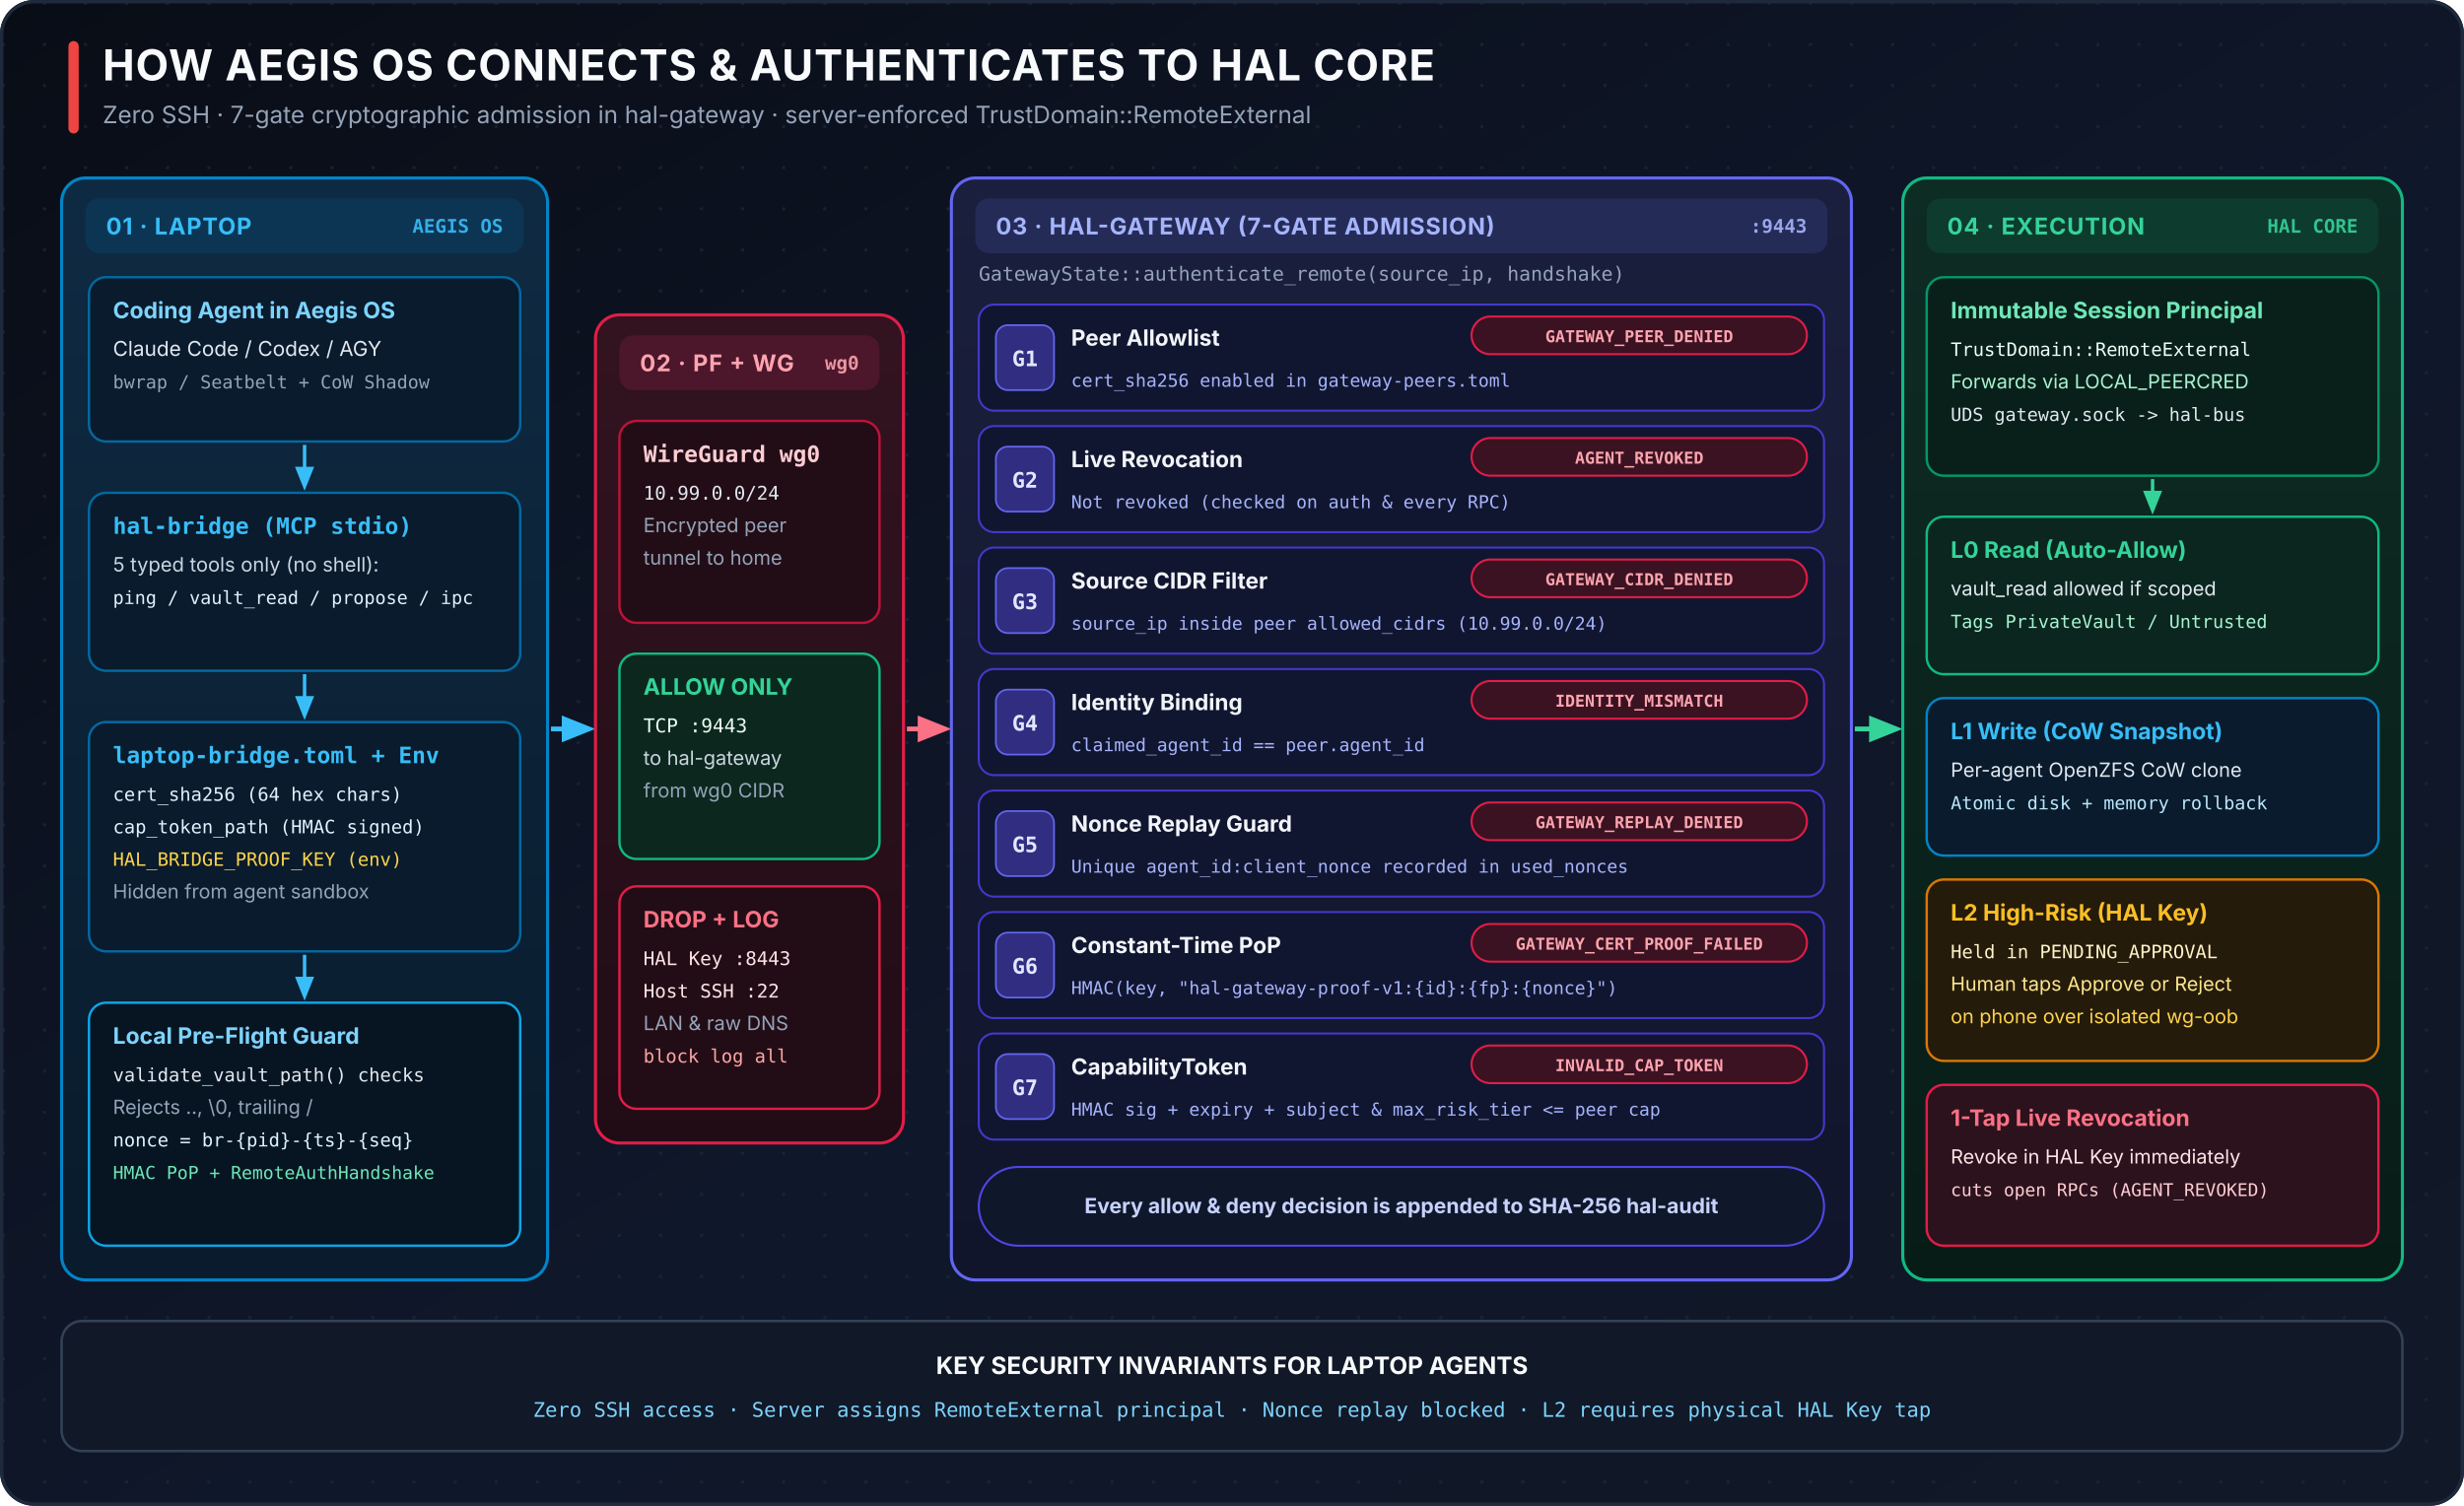
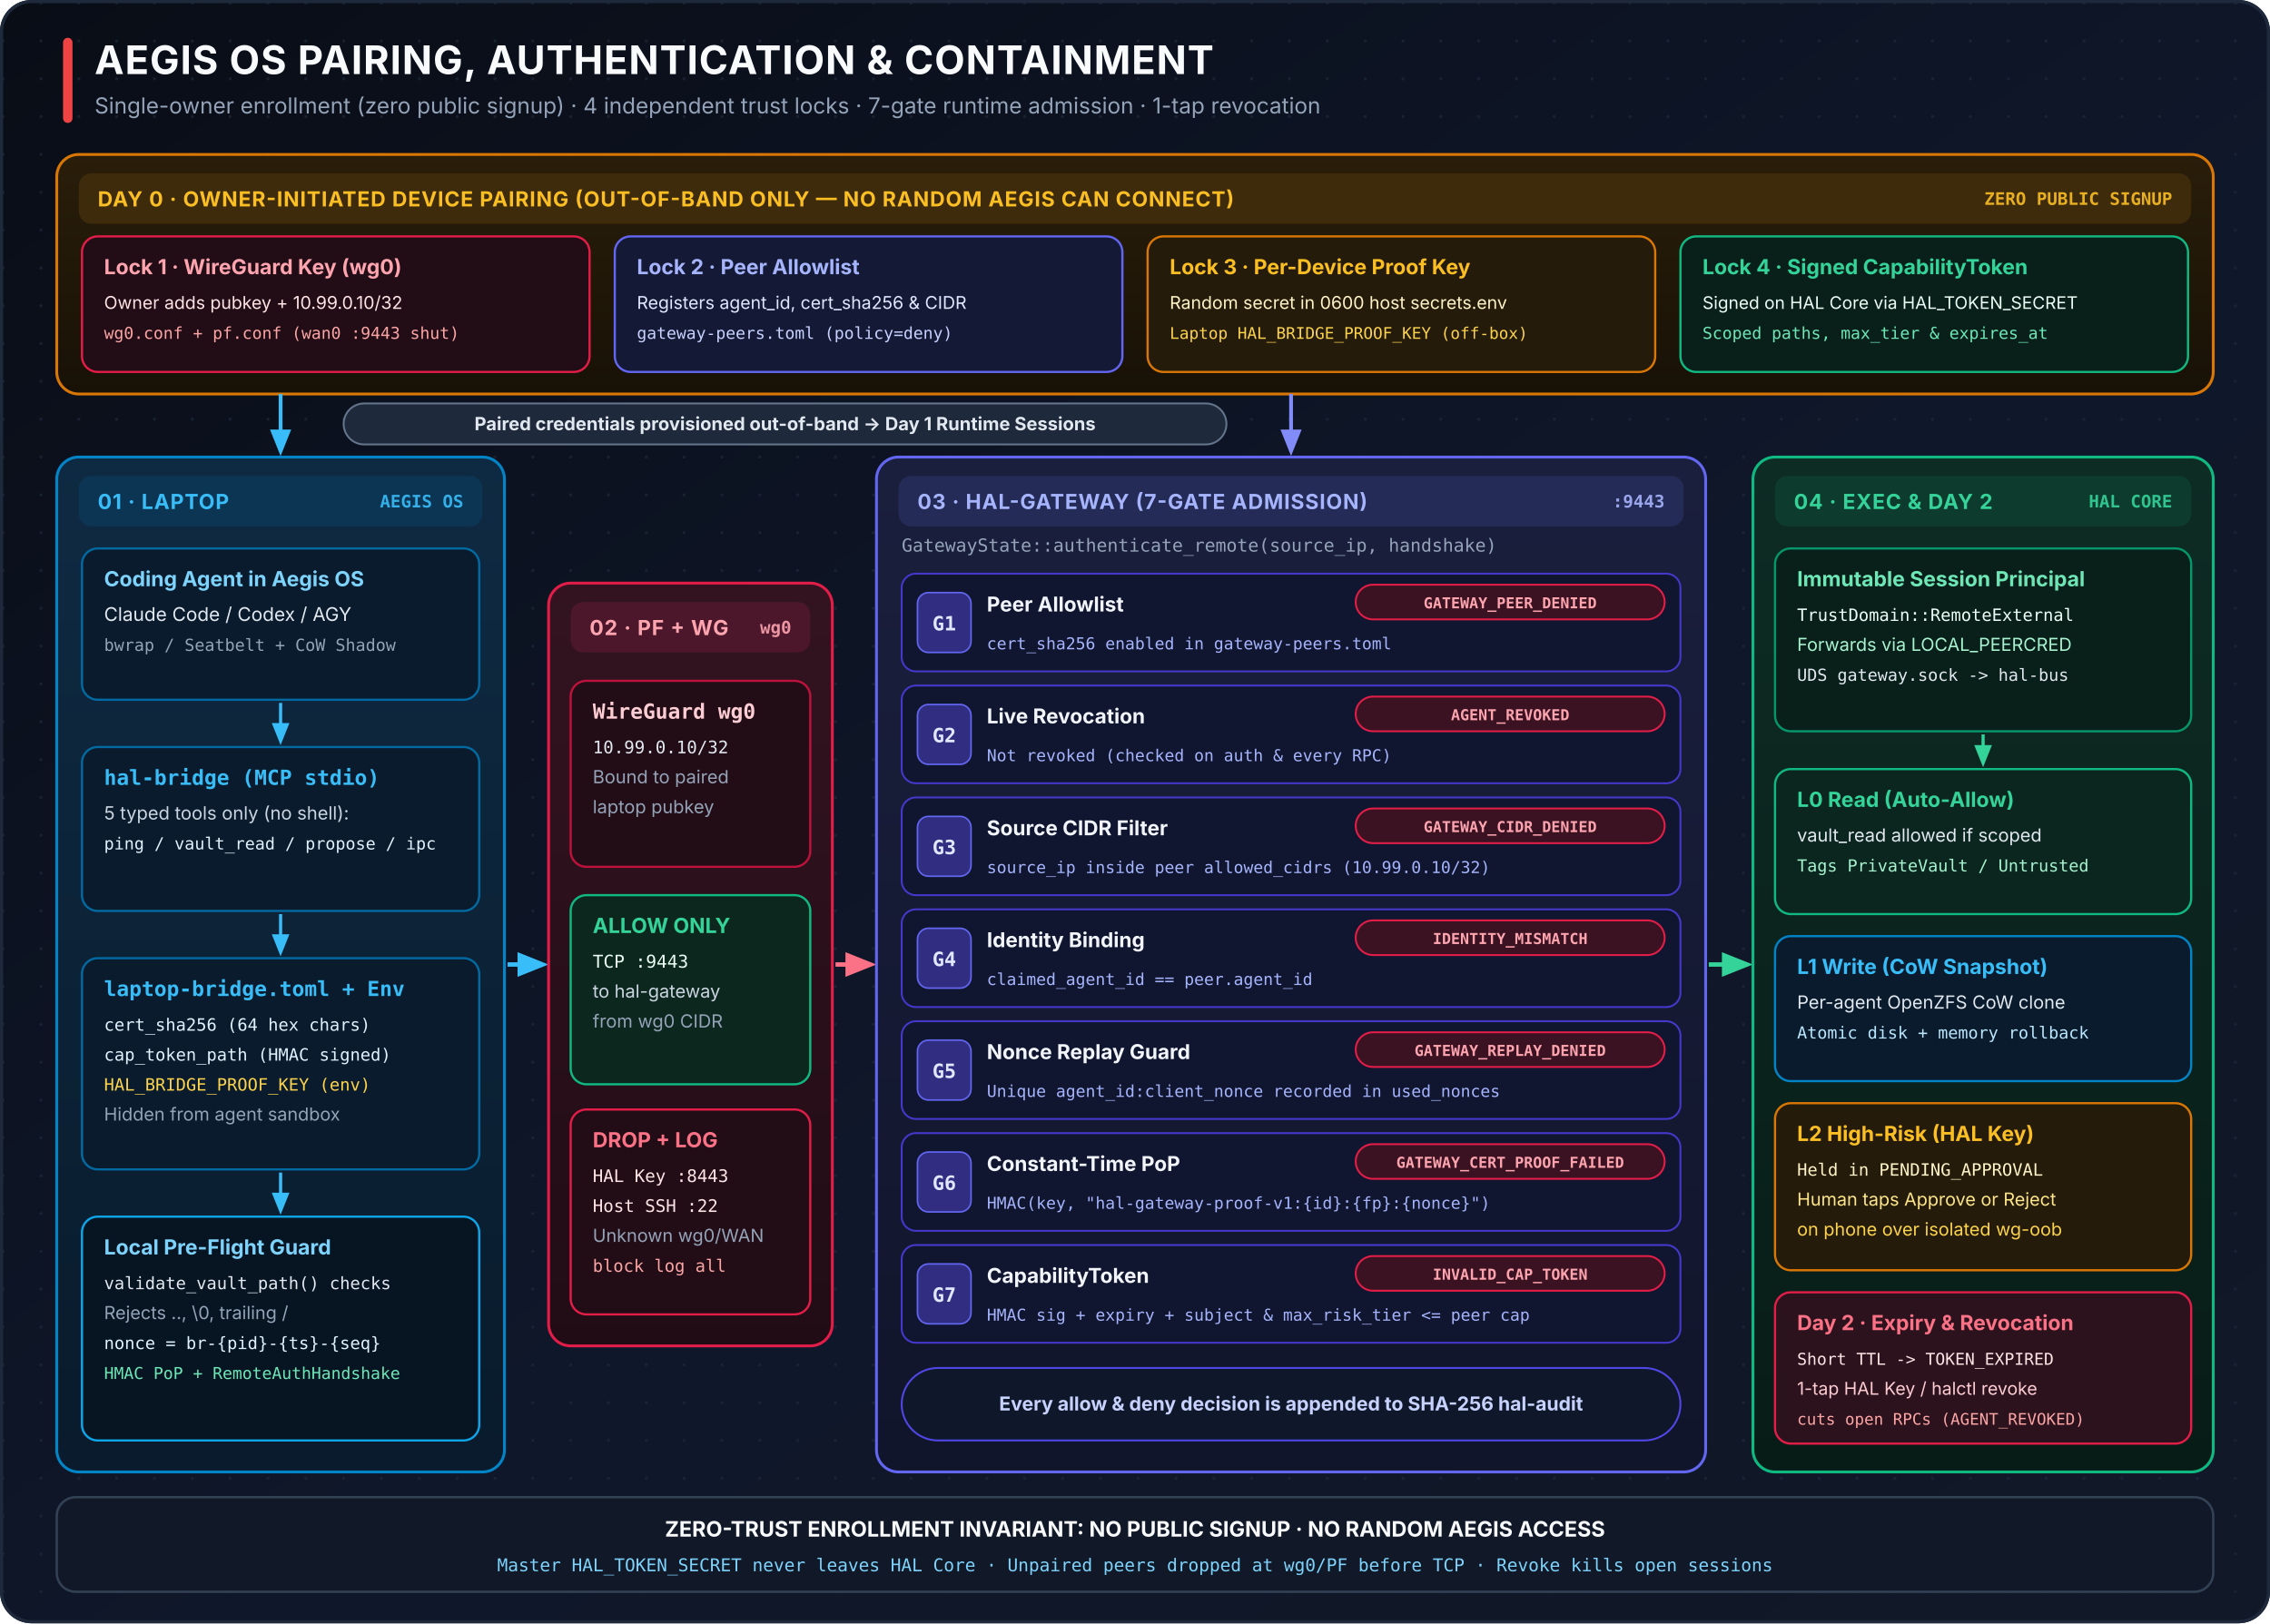
- <svg xmlns="http://www.w3.org/2000/svg" viewBox="0 0 1440 880" width="1440" height="880">
+ <svg xmlns="http://www.w3.org/2000/svg" viewBox="0 0 1440 1030" width="1440" height="1030">
  <defs>
    <linearGradient id="bgGrad" x1="0%" y1="0%" x2="100%" y2="100%">
      <stop offset="0%" stop-color="#090D16" />
      <stop offset="55%" stop-color="#0F172A" />
      <stop offset="100%" stop-color="#111827" />
    </linearGradient>
    <linearGradient id="cyanGrad" x1="0%" y1="0%" x2="0%" y2="100%">
      <stop offset="0%" stop-color="#0E2A42" />
      <stop offset="100%" stop-color="#091B2C" />
    </linearGradient>
    <linearGradient id="indigoGrad" x1="0%" y1="0%" x2="0%" y2="100%">
      <stop offset="0%" stop-color="#1A1F3D" />
      <stop offset="100%" stop-color="#11152B" />
    </linearGradient>
    <linearGradient id="crimsonGrad" x1="0%" y1="0%" x2="0%" y2="100%">
      <stop offset="0%" stop-color="#331320" />
      <stop offset="100%" stop-color="#210C15" />
    </linearGradient>
    <linearGradient id="amberGrad" x1="0%" y1="0%" x2="0%" y2="100%">
-       <stop offset="0%" stop-color="#2F210B" />
-       <stop offset="100%" stop-color="#1E1507" />
+       <stop offset="0%" stop-color="#2A1E0A" />
+       <stop offset="100%" stop-color="#181106" />
    </linearGradient>
    <linearGradient id="emeraldGrad" x1="0%" y1="0%" x2="0%" y2="100%">
      <stop offset="0%" stop-color="#0D2C24" />
      <stop offset="100%" stop-color="#081C17" />
    </linearGradient>
    <pattern id="dotGrid" width="24" height="24" patternUnits="userSpaceOnUse">
      <circle cx="2" cy="2" r="1" fill="#1E293B" opacity="0.65" />
    </pattern>
    <marker id="arrowCyan" viewBox="0 0 10 10" refX="8" refY="5" markerWidth="7" markerHeight="7" orient="auto-start-reverse">
      <path d="M 0 1 L 10 5 L 0 9 z" fill="#38BDF8" />
    </marker>
-     <marker id="arrowAmber" viewBox="0 0 10 10" refX="8" refY="5" markerWidth="7" markerHeight="7" orient="auto-start-reverse">
-       <path d="M 0 1 L 10 5 L 0 9 z" fill="#FBBF24" />
-     </marker>
    <marker id="arrowCrimson" viewBox="0 0 10 10" refX="8" refY="5" markerWidth="7" markerHeight="7" orient="auto-start-reverse">
      <path d="M 0 1 L 10 5 L 0 9 z" fill="#FB7185" />
    </marker>
    <marker id="arrowEmerald" viewBox="0 0 10 10" refX="8" refY="5" markerWidth="7" markerHeight="7" orient="auto-start-reverse">
      <path d="M 0 1 L 10 5 L 0 9 z" fill="#34D399" />
    </marker>
    <marker id="arrowIndigo" viewBox="0 0 10 10" refX="8" refY="5" markerWidth="7" markerHeight="7" orient="auto-start-reverse">
      <path d="M 0 1 L 10 5 L 0 9 z" fill="#818CF8" />
    </marker>
  </defs>
-   <rect x="0" y="0" width="1440" height="880" rx="20" fill="url(#bgGrad)" />
-   <rect x="0" y="0" width="1440" height="880" rx="20" fill="url(#dotGrid)" />
-   <rect x="1" y="1" width="1438" height="878" rx="19" fill="none" stroke="#1E293B" stroke-width="2" />
+   <rect x="0" y="0" width="1440" height="1030" rx="20" fill="url(#bgGrad)" />
+   <rect x="0" y="0" width="1440" height="1030" rx="20" fill="url(#dotGrid)" />
+   <rect x="1" y="1" width="1438" height="1028" rx="19" fill="none" stroke="#1E293B" stroke-width="2" />
  <rect x="40" y="24" width="6" height="54" rx="3" fill="#EF4444" />
-   <text x="60" y="47" font-family="Inter, DejaVu Sans, sans-serif" font-size="25" font-weight="700" fill="#F8FAFC" letter-spacing="0.6">HOW AEGIS OS CONNECTS &amp; AUTHENTICATES TO HAL CORE</text>
-   <text x="60" y="72" font-family="Inter, DejaVu Sans, sans-serif" font-size="14" font-weight="400" fill="#94A3B8">Zero SSH · 7-gate cryptographic admission in hal-gateway · server-enforced TrustDomain::RemoteExternal</text>
-   <rect x="36" y="104" width="284" height="644" rx="14" fill="url(#cyanGrad)" stroke="#0284C7" stroke-width="1.8" />
-   <rect x="50" y="116" width="256" height="32" rx="8" fill="#0C3554" />
-   <text x="62" y="137" font-family="Inter, DejaVu Sans, sans-serif" font-size="13.5" font-weight="700" fill="#38BDF8" letter-spacing="0.5">01 · LAPTOP</text>
-   <text x="294" y="136" text-anchor="end" font-family="DejaVu Sans Mono, monospace" font-size="11" font-weight="700" fill="#38BDF8" opacity="0.9">AEGIS OS</text>
-   <rect x="52" y="162" width="252" height="96" rx="10" fill="#091B2C" stroke="#0369A1" stroke-width="1.4" />
-   <text x="66" y="186" font-family="Inter, DejaVu Sans, sans-serif" font-size="13.2" font-weight="700" fill="#7DD3FC">Coding Agent in Aegis OS</text>
-   <text x="66" y="208" font-family="Inter, DejaVu Sans, sans-serif" font-size="12" fill="#E2E8F0">Claude Code / Codex / AGY</text>
-   <text x="66" y="227" font-family="DejaVu Sans Mono, monospace" font-size="10.6" fill="#94A3B8">bwrap / Seatbelt + CoW Shadow</text>
-   <line x1="178" y1="260" x2="178" y2="284" stroke="#38BDF8" stroke-width="2" marker-end="url(#arrowCyan)" />
-   <rect x="52" y="288" width="252" height="104" rx="10" fill="#091B2C" stroke="#0369A1" stroke-width="1.4" />
-   <text x="66" y="312" font-family="DejaVu Sans Mono, monospace" font-size="13.2" font-weight="700" fill="#38BDF8">hal-bridge (MCP stdio)</text>
-   <text x="66" y="334" font-family="Inter, DejaVu Sans, sans-serif" font-size="11.6" fill="#CBD5E1">5 typed tools only (no shell):</text>
-   <text x="66" y="353" font-family="DejaVu Sans Mono, monospace" font-size="10.6" fill="#E0F2FE">ping / vault_read / propose / ipc</text>
-   <line x1="178" y1="394" x2="178" y2="418" stroke="#38BDF8" stroke-width="2" marker-end="url(#arrowCyan)" />
-   <rect x="52" y="422" width="252" height="134" rx="10" fill="#091B2C" stroke="#0369A1" stroke-width="1.4" />
-   <text x="66" y="446" font-family="DejaVu Sans Mono, monospace" font-size="13.2" font-weight="700" fill="#38BDF8">laptop-bridge.toml + Env</text>
-   <text x="66" y="468" font-family="DejaVu Sans Mono, monospace" font-size="10.8" fill="#E0F2FE">cert_sha256 (64 hex chars)</text>
-   <text x="66" y="487" font-family="DejaVu Sans Mono, monospace" font-size="10.8" fill="#E0F2FE">cap_token_path (HMAC signed)</text>
-   <text x="66" y="506" font-family="DejaVu Sans Mono, monospace" font-size="10.8" fill="#FCD34D">HAL_BRIDGE_PROOF_KEY (env)</text>
-   <text x="66" y="525" font-family="Inter, DejaVu Sans, sans-serif" font-size="11.4" fill="#94A3B8">Hidden from agent sandbox</text>
-   <line x1="178" y1="558" x2="178" y2="582" stroke="#38BDF8" stroke-width="2" marker-end="url(#arrowCyan)" />
-   <rect x="52" y="586" width="252" height="142" rx="10" fill="#071522" stroke="#0EA5E9" stroke-width="1.4" />
-   <text x="66" y="610" font-family="Inter, DejaVu Sans, sans-serif" font-size="13.2" font-weight="700" fill="#7DD3FC">Local Pre-Flight Guard</text>
-   <text x="66" y="632" font-family="DejaVu Sans Mono, monospace" font-size="10.8" fill="#E2E8F0">validate_vault_path() checks</text>
-   <text x="66" y="651" font-family="Inter, DejaVu Sans, sans-serif" font-size="11.4" fill="#94A3B8">Rejects .., \0, trailing /</text>
-   <text x="66" y="670" font-family="DejaVu Sans Mono, monospace" font-size="10.8" fill="#E0F2FE">nonce = br-{pid}-{ts}-{seq}</text>
-   <text x="66" y="689" font-family="DejaVu Sans Mono, monospace" font-size="10.4" fill="#6EE7B7">HMAC PoP + RemoteAuthHandshake</text>
-   <line x1="322" y1="426" x2="344" y2="426" stroke="#38BDF8" stroke-width="2.8" marker-end="url(#arrowCyan)" />
-   <rect x="348" y="184" width="180" height="484" rx="14" fill="url(#crimsonGrad)" stroke="#E11D48" stroke-width="1.8" />
-   <rect x="362" y="196" width="152" height="32" rx="8" fill="#4C162B" />
-   <text x="374" y="217" font-family="Inter, DejaVu Sans, sans-serif" font-size="13.5" font-weight="700" fill="#FDA4AF" letter-spacing="0.5">02 · PF + WG</text>
-   <text x="502" y="216" text-anchor="end" font-family="DejaVu Sans Mono, monospace" font-size="11" font-weight="700" fill="#FDA4AF" opacity="0.9">wg0</text>
-   <rect x="362" y="246" width="152" height="118" rx="10" fill="#220D16" stroke="#BE123C" stroke-width="1.4" />
-   <text x="376" y="270" font-family="DejaVu Sans Mono, monospace" font-size="13.2" font-weight="700" fill="#FECDD3">WireGuard wg0</text>
-   <text x="376" y="292" font-family="DejaVu Sans Mono, monospace" font-size="11" fill="#E2E8F0">10.99.0.0/24</text>
-   <text x="376" y="311" font-family="Inter, DejaVu Sans, sans-serif" font-size="11.5" fill="#94A3B8">Encrypted peer</text>
-   <text x="376" y="330" font-family="Inter, DejaVu Sans, sans-serif" font-size="11.5" fill="#94A3B8">tunnel to home</text>
-   <rect x="362" y="382" width="152" height="120" rx="10" fill="#0C281E" stroke="#10B981" stroke-width="1.4" />
-   <text x="376" y="406" font-family="Inter, DejaVu Sans, sans-serif" font-size="13.2" font-weight="700" fill="#34D399">ALLOW ONLY</text>
-   <text x="376" y="428" font-family="DejaVu Sans Mono, monospace" font-size="11.2" fill="#ECFDF5">TCP :9443</text>
-   <text x="376" y="447" font-family="Inter, DejaVu Sans, sans-serif" font-size="11.5" fill="#CBD5E1">to hal-gateway</text>
-   <text x="376" y="466" font-family="Inter, DejaVu Sans, sans-serif" font-size="11.5" fill="#94A3B8">from wg0 CIDR</text>
-   <rect x="362" y="518" width="152" height="130" rx="10" fill="#220D16" stroke="#E11D48" stroke-width="1.4" />
-   <text x="376" y="542" font-family="Inter, DejaVu Sans, sans-serif" font-size="13.2" font-weight="700" fill="#FB7185">DROP + LOG</text>
-   <text x="376" y="564" font-family="DejaVu Sans Mono, monospace" font-size="11" fill="#FFE4E6">HAL Key :8443</text>
-   <text x="376" y="583" font-family="DejaVu Sans Mono, monospace" font-size="11" fill="#FFE4E6">Host SSH :22</text>
-   <text x="376" y="602" font-family="Inter, DejaVu Sans, sans-serif" font-size="11.5" fill="#94A3B8">LAN &amp; raw DNS</text>
-   <text x="376" y="621" font-family="DejaVu Sans Mono, monospace" font-size="10.8" fill="#FCA5A5">block log all</text>
-   <line x1="530" y1="426" x2="552" y2="426" stroke="#FB7185" stroke-width="2.8" marker-end="url(#arrowCrimson)" />
-   <rect x="556" y="104" width="526" height="644" rx="14" fill="url(#indigoGrad)" stroke="#6366F1" stroke-width="1.8" />
-   <rect x="570" y="116" width="498" height="32" rx="8" fill="#252B57" />
-   <text x="582" y="137" font-family="Inter, DejaVu Sans, sans-serif" font-size="13.5" font-weight="700" fill="#A5B4FC" letter-spacing="0.5">03 · HAL-GATEWAY (7-GATE ADMISSION)</text>
-   <text x="1056" y="136" text-anchor="end" font-family="DejaVu Sans Mono, monospace" font-size="11" font-weight="700" fill="#A5B4FC" opacity="0.9">:9443</text>
-   <text x="572" y="164" font-family="DejaVu Sans Mono, monospace" font-size="11.4" fill="#94A3B8">GatewayState::authenticate_remote(source_ip, handshake)</text>
-   <rect x="572" y="178" width="494" height="62" rx="9" fill="#111630" stroke="#4338CA" stroke-width="1.2" />
-   <rect x="582" y="190" width="34" height="38" rx="7" fill="#312E81" stroke="#6366F1" stroke-width="1" />
-   <text x="599" y="214" text-anchor="middle" font-family="DejaVu Sans Mono, monospace" font-size="12.5" font-weight="700" fill="#E0E7FF">G1</text>
-   <text x="626" y="202" font-family="Inter, DejaVu Sans, sans-serif" font-size="13" font-weight="700" fill="#F1F5F9">Peer Allowlist</text>
-   <text x="626" y="226" font-family="DejaVu Sans Mono, monospace" font-size="10.4" fill="#A5B4FC">cert_sha256 enabled in gateway-peers.toml</text>
-   <rect x="860" y="185" width="196" height="22" rx="11" fill="#3B1221" stroke="#E11D48" stroke-width="1.2" />
-   <text x="958" y="200" text-anchor="middle" font-family="DejaVu Sans Mono, monospace" font-size="9.6" font-weight="700" fill="#FDA4AF">GATEWAY_PEER_DENIED</text>
-   <rect x="572" y="249" width="494" height="62" rx="9" fill="#111630" stroke="#4338CA" stroke-width="1.2" />
-   <rect x="582" y="261" width="34" height="38" rx="7" fill="#312E81" stroke="#6366F1" stroke-width="1" />
-   <text x="599" y="285" text-anchor="middle" font-family="DejaVu Sans Mono, monospace" font-size="12.5" font-weight="700" fill="#E0E7FF">G2</text>
-   <text x="626" y="273" font-family="Inter, DejaVu Sans, sans-serif" font-size="13" font-weight="700" fill="#F1F5F9">Live Revocation</text>
-   <text x="626" y="297" font-family="DejaVu Sans Mono, monospace" font-size="10.4" fill="#A5B4FC">Not revoked (checked on auth &amp; every RPC)</text>
-   <rect x="860" y="256" width="196" height="22" rx="11" fill="#3B1221" stroke="#E11D48" stroke-width="1.2" />
-   <text x="958" y="271" text-anchor="middle" font-family="DejaVu Sans Mono, monospace" font-size="9.6" font-weight="700" fill="#FDA4AF">AGENT_REVOKED</text>
-   <rect x="572" y="320" width="494" height="62" rx="9" fill="#111630" stroke="#4338CA" stroke-width="1.2" />
-   <rect x="582" y="332" width="34" height="38" rx="7" fill="#312E81" stroke="#6366F1" stroke-width="1" />
-   <text x="599" y="356" text-anchor="middle" font-family="DejaVu Sans Mono, monospace" font-size="12.5" font-weight="700" fill="#E0E7FF">G3</text>
-   <text x="626" y="344" font-family="Inter, DejaVu Sans, sans-serif" font-size="13" font-weight="700" fill="#F1F5F9">Source CIDR Filter</text>
-   <text x="626" y="368" font-family="DejaVu Sans Mono, monospace" font-size="10.4" fill="#A5B4FC">source_ip inside peer allowed_cidrs (10.99.0.0/24)</text>
-   <rect x="860" y="327" width="196" height="22" rx="11" fill="#3B1221" stroke="#E11D48" stroke-width="1.2" />
-   <text x="958" y="342" text-anchor="middle" font-family="DejaVu Sans Mono, monospace" font-size="9.6" font-weight="700" fill="#FDA4AF">GATEWAY_CIDR_DENIED</text>
-   <rect x="572" y="391" width="494" height="62" rx="9" fill="#111630" stroke="#4338CA" stroke-width="1.2" />
-   <rect x="582" y="403" width="34" height="38" rx="7" fill="#312E81" stroke="#6366F1" stroke-width="1" />
-   <text x="599" y="427" text-anchor="middle" font-family="DejaVu Sans Mono, monospace" font-size="12.5" font-weight="700" fill="#E0E7FF">G4</text>
-   <text x="626" y="415" font-family="Inter, DejaVu Sans, sans-serif" font-size="13" font-weight="700" fill="#F1F5F9">Identity Binding</text>
-   <text x="626" y="439" font-family="DejaVu Sans Mono, monospace" font-size="10.4" fill="#A5B4FC">claimed_agent_id == peer.agent_id</text>
-   <rect x="860" y="398" width="196" height="22" rx="11" fill="#3B1221" stroke="#E11D48" stroke-width="1.2" />
-   <text x="958" y="413" text-anchor="middle" font-family="DejaVu Sans Mono, monospace" font-size="9.6" font-weight="700" fill="#FDA4AF">IDENTITY_MISMATCH</text>
-   <rect x="572" y="462" width="494" height="62" rx="9" fill="#111630" stroke="#4338CA" stroke-width="1.2" />
-   <rect x="582" y="474" width="34" height="38" rx="7" fill="#312E81" stroke="#6366F1" stroke-width="1" />
-   <text x="599" y="498" text-anchor="middle" font-family="DejaVu Sans Mono, monospace" font-size="12.5" font-weight="700" fill="#E0E7FF">G5</text>
-   <text x="626" y="486" font-family="Inter, DejaVu Sans, sans-serif" font-size="13" font-weight="700" fill="#F1F5F9">Nonce Replay Guard</text>
-   <text x="626" y="510" font-family="DejaVu Sans Mono, monospace" font-size="10.4" fill="#A5B4FC">Unique agent_id:client_nonce recorded in used_nonces</text>
-   <rect x="860" y="469" width="196" height="22" rx="11" fill="#3B1221" stroke="#E11D48" stroke-width="1.2" />
-   <text x="958" y="484" text-anchor="middle" font-family="DejaVu Sans Mono, monospace" font-size="9.6" font-weight="700" fill="#FDA4AF">GATEWAY_REPLAY_DENIED</text>
-   <rect x="572" y="533" width="494" height="62" rx="9" fill="#111630" stroke="#4338CA" stroke-width="1.2" />
-   <rect x="582" y="545" width="34" height="38" rx="7" fill="#312E81" stroke="#6366F1" stroke-width="1" />
-   <text x="599" y="569" text-anchor="middle" font-family="DejaVu Sans Mono, monospace" font-size="12.5" font-weight="700" fill="#E0E7FF">G6</text>
-   <text x="626" y="557" font-family="Inter, DejaVu Sans, sans-serif" font-size="13" font-weight="700" fill="#F1F5F9">Constant-Time PoP</text>
-   <text x="626" y="581" font-family="DejaVu Sans Mono, monospace" font-size="10.4" fill="#A5B4FC">HMAC(key, "hal-gateway-proof-v1:{id}:{fp}:{nonce}")</text>
-   <rect x="860" y="540" width="196" height="22" rx="11" fill="#3B1221" stroke="#E11D48" stroke-width="1.2" />
-   <text x="958" y="555" text-anchor="middle" font-family="DejaVu Sans Mono, monospace" font-size="9.6" font-weight="700" fill="#FDA4AF">GATEWAY_CERT_PROOF_FAILED</text>
-   <rect x="572" y="604" width="494" height="62" rx="9" fill="#111630" stroke="#4338CA" stroke-width="1.2" />
-   <rect x="582" y="616" width="34" height="38" rx="7" fill="#312E81" stroke="#6366F1" stroke-width="1" />
-   <text x="599" y="640" text-anchor="middle" font-family="DejaVu Sans Mono, monospace" font-size="12.5" font-weight="700" fill="#E0E7FF">G7</text>
-   <text x="626" y="628" font-family="Inter, DejaVu Sans, sans-serif" font-size="13" font-weight="700" fill="#F1F5F9">CapabilityToken</text>
-   <text x="626" y="652" font-family="DejaVu Sans Mono, monospace" font-size="10.4" fill="#A5B4FC">HMAC sig + expiry + subject &amp; max_risk_tier &lt;= peer cap</text>
-   <rect x="860" y="611" width="196" height="22" rx="11" fill="#3B1221" stroke="#E11D48" stroke-width="1.2" />
-   <text x="958" y="626" text-anchor="middle" font-family="DejaVu Sans Mono, monospace" font-size="9.6" font-weight="700" fill="#FDA4AF">INVALID_CAP_TOKEN</text>
-   <rect x="572" y="682" width="494" height="46" rx="23" fill="#0F172A" stroke="#4F46E5" stroke-width="1.2" />
-   <text x="819" y="709" text-anchor="middle" font-family="Inter, DejaVu Sans, sans-serif" font-size="12.2" font-weight="700" fill="#C7D2FE">Every allow &amp; deny decision is appended to SHA-256 hal-audit</text>
-   <line x1="1084" y1="426" x2="1108" y2="426" stroke="#34D399" stroke-width="2.8" marker-end="url(#arrowEmerald)" />
-   <rect x="1112" y="104" width="292" height="644" rx="14" fill="url(#emeraldGrad)" stroke="#10B981" stroke-width="1.8" />
-   <rect x="1126" y="116" width="264" height="32" rx="8" fill="#0D3B2E" />
-   <text x="1138" y="137" font-family="Inter, DejaVu Sans, sans-serif" font-size="13.5" font-weight="700" fill="#34D399" letter-spacing="0.5">04 · EXECUTION</text>
-   <text x="1378" y="136" text-anchor="end" font-family="DejaVu Sans Mono, monospace" font-size="11" font-weight="700" fill="#34D399" opacity="0.9">HAL CORE</text>
-   <rect x="1126" y="162" width="264" height="116" rx="10" fill="#09201A" stroke="#059669" stroke-width="1.4" />
-   <text x="1140" y="186" font-family="Inter, DejaVu Sans, sans-serif" font-size="13.2" font-weight="700" fill="#6EE7B7">Immutable Session Principal</text>
-   <text x="1140" y="208" font-family="DejaVu Sans Mono, monospace" font-size="10.8" fill="#ECFDF5">TrustDomain::RemoteExternal</text>
-   <text x="1140" y="227" font-family="Inter, DejaVu Sans, sans-serif" font-size="11.4" fill="#A7F3D0">Forwards via LOCAL_PEERCRED</text>
-   <text x="1140" y="246" font-family="DejaVu Sans Mono, monospace" font-size="10.6" fill="#E2E8F0">UDS gateway.sock -&gt; hal-bus</text>
-   <line x1="1258" y1="280" x2="1258" y2="298" stroke="#34D399" stroke-width="2" marker-end="url(#arrowEmerald)" />
-   <rect x="1126" y="302" width="264" height="92" rx="10" fill="#0A261E" stroke="#10B981" stroke-width="1.4" />
-   <text x="1140" y="326" font-family="Inter, DejaVu Sans, sans-serif" font-size="13.2" font-weight="700" fill="#34D399">L0 Read  (Auto-Allow)</text>
-   <text x="1140" y="348" font-family="Inter, DejaVu Sans, sans-serif" font-size="11.5" fill="#E2E8F0">vault_read allowed if scoped</text>
-   <text x="1140" y="367" font-family="DejaVu Sans Mono, monospace" font-size="10.6" fill="#A7F3D0">Tags PrivateVault / Untrusted</text>
-   <rect x="1126" y="408" width="264" height="92" rx="10" fill="#091B2C" stroke="#0284C7" stroke-width="1.4" />
-   <text x="1140" y="432" font-family="Inter, DejaVu Sans, sans-serif" font-size="13.2" font-weight="700" fill="#38BDF8">L1 Write  (CoW Snapshot)</text>
-   <text x="1140" y="454" font-family="Inter, DejaVu Sans, sans-serif" font-size="11.5" fill="#E2E8F0">Per-agent OpenZFS CoW clone</text>
-   <text x="1140" y="473" font-family="DejaVu Sans Mono, monospace" font-size="10.6" fill="#BAE6FD">Atomic disk + memory rollback</text>
-   <rect x="1126" y="514" width="264" height="106" rx="10" fill="#251B0B" stroke="#D97706" stroke-width="1.4" />
-   <text x="1140" y="538" font-family="Inter, DejaVu Sans, sans-serif" font-size="13.2" font-weight="700" fill="#FBBF24">L2 High-Risk  (HAL Key)</text>
-   <text x="1140" y="560" font-family="DejaVu Sans Mono, monospace" font-size="10.8" fill="#FEF3C7">Held in PENDING_APPROVAL</text>
-   <text x="1140" y="579" font-family="Inter, DejaVu Sans, sans-serif" font-size="11.4" fill="#FDE68A">Human taps Approve or Reject</text>
-   <text x="1140" y="598" font-family="Inter, DejaVu Sans, sans-serif" font-size="11.4" fill="#FCD34D">on phone over isolated wg-oob</text>
-   <rect x="1126" y="634" width="264" height="94" rx="10" fill="#2C121D" stroke="#E11D48" stroke-width="1.4" />
-   <text x="1140" y="658" font-family="Inter, DejaVu Sans, sans-serif" font-size="13.2" font-weight="700" fill="#FB7185">1-Tap Live Revocation</text>
-   <text x="1140" y="680" font-family="Inter, DejaVu Sans, sans-serif" font-size="11.4" fill="#FFE4E6">Revoke in HAL Key immediately</text>
-   <text x="1140" y="699" font-family="DejaVu Sans Mono, monospace" font-size="10.3" fill="#FECDD3">cuts open RPCs (AGENT_REVOKED)</text>
-   <rect x="36" y="772" width="1368" height="76" rx="12" fill="#111827" stroke="#334155" stroke-width="1.5" />
-   <text x="720" y="803" text-anchor="middle" font-family="Inter, DejaVu Sans, sans-serif" font-size="14" font-weight="700" fill="#F8FAFC">KEY SECURITY INVARIANTS FOR LAPTOP AGENTS</text>
-   <text x="720" y="828" text-anchor="middle" font-family="DejaVu Sans Mono, monospace" font-size="11.8" fill="#7DD3FC">Zero SSH access · Server assigns RemoteExternal principal · Nonce replay blocked · L2 requires physical HAL Key tap</text>
+   <text x="60" y="47" font-family="Inter, DejaVu Sans, sans-serif" font-size="25" font-weight="700" fill="#F8FAFC" letter-spacing="0.6">AEGIS OS PAIRING, AUTHENTICATION &amp; CONTAINMENT</text>
+   <text x="60" y="72" font-family="Inter, DejaVu Sans, sans-serif" font-size="14" font-weight="400" fill="#94A3B8">Single-owner enrollment (zero public signup) · 4 independent trust locks · 7-gate runtime admission · 1-tap revocation</text>
+   <rect x="36" y="98" width="1368" height="152" rx="14" fill="url(#amberGrad)" stroke="#D97706" stroke-width="1.8" />
+   <rect x="50" y="110" width="1340" height="32" rx="8" fill="#3E2B0C" />
+   <text x="62" y="131" font-family="Inter, DejaVu Sans, sans-serif" font-size="13.2" font-weight="700" fill="#FBBF24" letter-spacing="0.5">DAY 0 · OWNER-INITIATED DEVICE PAIRING (OUT-OF-BAND ONLY — NO RANDOM AEGIS CAN CONNECT)</text>
+   <text x="1378" y="130" text-anchor="end" font-family="DejaVu Sans Mono, monospace" font-size="11" font-weight="700" fill="#FBBF24" opacity="0.9">ZERO PUBLIC SIGNUP</text>
+   <rect x="52" y="150" width="322" height="86" rx="10" fill="#220D16" stroke="#E11D48" stroke-width="1.4" />
+   <text x="66" y="174" font-family="Inter, DejaVu Sans, sans-serif" font-size="13.2" font-weight="700" fill="#FDA4AF">Lock 1 · WireGuard Key (wg0)</text>
+   <text x="66" y="196" font-family="Inter, DejaVu Sans, sans-serif" font-size="11.2" fill="#FFE4E6">Owner adds pubkey + 10.99.0.10/32</text>
+   <text x="66" y="215" font-family="DejaVu Sans Mono, monospace" font-size="10.4" fill="#FCA5A5">wg0.conf + pf.conf (wan0 :9443 shut)</text>
+   <rect x="390" y="150" width="322" height="86" rx="10" fill="#141936" stroke="#6366F1" stroke-width="1.4" />
+   <text x="404" y="174" font-family="Inter, DejaVu Sans, sans-serif" font-size="13.2" font-weight="700" fill="#A5B4FC">Lock 2 · Peer Allowlist</text>
+   <text x="404" y="196" font-family="Inter, DejaVu Sans, sans-serif" font-size="11.2" fill="#E0E7FF">Registers agent_id, cert_sha256 &amp; CIDR</text>
+   <text x="404" y="215" font-family="DejaVu Sans Mono, monospace" font-size="10.4" fill="#C7D2FE">gateway-peers.toml (policy=deny)</text>
+   <rect x="728" y="150" width="322" height="86" rx="10" fill="#251B0B" stroke="#D97706" stroke-width="1.4" />
+   <text x="742" y="174" font-family="Inter, DejaVu Sans, sans-serif" font-size="13.2" font-weight="700" fill="#FBBF24">Lock 3 · Per-Device Proof Key</text>
+   <text x="742" y="196" font-family="Inter, DejaVu Sans, sans-serif" font-size="11.2" fill="#FEF3C7">Random secret in 0600 host secrets.env</text>
+   <text x="742" y="215" font-family="DejaVu Sans Mono, monospace" font-size="10.2" fill="#FCD34D">Laptop HAL_BRIDGE_PROOF_KEY (off-box)</text>
+   <rect x="1066" y="150" width="322" height="86" rx="10" fill="#09201A" stroke="#10B981" stroke-width="1.4" />
+   <text x="1080" y="174" font-family="Inter, DejaVu Sans, sans-serif" font-size="13.2" font-weight="700" fill="#34D399">Lock 4 · Signed CapabilityToken</text>
+   <text x="1080" y="196" font-family="Inter, DejaVu Sans, sans-serif" font-size="11.0" fill="#ECFDF5">Signed on HAL Core via HAL_TOKEN_SECRET</text>
+   <text x="1080" y="215" font-family="DejaVu Sans Mono, monospace" font-size="10.4" fill="#6EE7B7">Scoped paths, max_tier &amp; expires_at</text>
+   <line x1="178" y1="250" x2="178" y2="286" stroke="#38BDF8" stroke-width="2.4" marker-end="url(#arrowCyan)" />
+   <line x1="819" y1="250" x2="819" y2="286" stroke="#818CF8" stroke-width="2.4" marker-end="url(#arrowIndigo)" />
+   <rect x="218" y="256" width="560" height="26" rx="13" fill="#1E293B" stroke="#64748B" stroke-width="1.2" />
+   <text x="498" y="273" text-anchor="middle" font-family="Inter, DejaVu Sans, sans-serif" font-size="11.6" font-weight="700" fill="#E2E8F0">Paired credentials provisioned out-of-band  -&gt;  Day 1 Runtime Sessions</text>
+   <rect x="36" y="290" width="284" height="644" rx="14" fill="url(#cyanGrad)" stroke="#0284C7" stroke-width="1.8" />
+   <rect x="50" y="302" width="256" height="32" rx="8" fill="#0C3554" />
+   <text x="62" y="323" font-family="Inter, DejaVu Sans, sans-serif" font-size="13.2" font-weight="700" fill="#38BDF8" letter-spacing="0.5">01 · LAPTOP</text>
+   <text x="294" y="322" text-anchor="end" font-family="DejaVu Sans Mono, monospace" font-size="11" font-weight="700" fill="#38BDF8" opacity="0.9">AEGIS OS</text>
+   <rect x="52" y="348" width="252" height="96" rx="10" fill="#091B2C" stroke="#0369A1" stroke-width="1.4" />
+   <text x="66" y="372" font-family="Inter, DejaVu Sans, sans-serif" font-size="13.2" font-weight="700" fill="#7DD3FC">Coding Agent in Aegis OS</text>
+   <text x="66" y="394" font-family="Inter, DejaVu Sans, sans-serif" font-size="12" fill="#E2E8F0">Claude Code / Codex / AGY</text>
+   <text x="66" y="413" font-family="DejaVu Sans Mono, monospace" font-size="10.6" fill="#94A3B8">bwrap / Seatbelt + CoW Shadow</text>
+   <line x1="178" y1="446" x2="178" y2="470" stroke="#38BDF8" stroke-width="2" marker-end="url(#arrowCyan)" />
+   <rect x="52" y="474" width="252" height="104" rx="10" fill="#091B2C" stroke="#0369A1" stroke-width="1.4" />
+   <text x="66" y="498" font-family="DejaVu Sans Mono, monospace" font-size="13.2" font-weight="700" fill="#38BDF8">hal-bridge (MCP stdio)</text>
+   <text x="66" y="520" font-family="Inter, DejaVu Sans, sans-serif" font-size="11.6" fill="#CBD5E1">5 typed tools only (no shell):</text>
+   <text x="66" y="539" font-family="DejaVu Sans Mono, monospace" font-size="10.6" fill="#E0F2FE">ping / vault_read / propose / ipc</text>
+   <line x1="178" y1="580" x2="178" y2="604" stroke="#38BDF8" stroke-width="2" marker-end="url(#arrowCyan)" />
+   <rect x="52" y="608" width="252" height="134" rx="10" fill="#091B2C" stroke="#0369A1" stroke-width="1.4" />
+   <text x="66" y="632" font-family="DejaVu Sans Mono, monospace" font-size="13.2" font-weight="700" fill="#38BDF8">laptop-bridge.toml + Env</text>
+   <text x="66" y="654" font-family="DejaVu Sans Mono, monospace" font-size="10.8" fill="#E0F2FE">cert_sha256 (64 hex chars)</text>
+   <text x="66" y="673" font-family="DejaVu Sans Mono, monospace" font-size="10.8" fill="#E0F2FE">cap_token_path (HMAC signed)</text>
+   <text x="66" y="692" font-family="DejaVu Sans Mono, monospace" font-size="10.8" fill="#FCD34D">HAL_BRIDGE_PROOF_KEY (env)</text>
+   <text x="66" y="711" font-family="Inter, DejaVu Sans, sans-serif" font-size="11.4" fill="#94A3B8">Hidden from agent sandbox</text>
+   <line x1="178" y1="744" x2="178" y2="768" stroke="#38BDF8" stroke-width="2" marker-end="url(#arrowCyan)" />
+   <rect x="52" y="772" width="252" height="142" rx="10" fill="#071522" stroke="#0EA5E9" stroke-width="1.4" />
+   <text x="66" y="796" font-family="Inter, DejaVu Sans, sans-serif" font-size="13.2" font-weight="700" fill="#7DD3FC">Local Pre-Flight Guard</text>
+   <text x="66" y="818" font-family="DejaVu Sans Mono, monospace" font-size="10.8" fill="#E2E8F0">validate_vault_path() checks</text>
+   <text x="66" y="837" font-family="Inter, DejaVu Sans, sans-serif" font-size="11.4" fill="#94A3B8">Rejects .., \0, trailing /</text>
+   <text x="66" y="856" font-family="DejaVu Sans Mono, monospace" font-size="10.8" fill="#E0F2FE">nonce = br-{pid}-{ts}-{seq}</text>
+   <text x="66" y="875" font-family="DejaVu Sans Mono, monospace" font-size="10.4" fill="#6EE7B7">HMAC PoP + RemoteAuthHandshake</text>
+   <line x1="322" y1="612" x2="344" y2="612" stroke="#38BDF8" stroke-width="2.8" marker-end="url(#arrowCyan)" />
+   <rect x="348" y="370" width="180" height="484" rx="14" fill="url(#crimsonGrad)" stroke="#E11D48" stroke-width="1.8" />
+   <rect x="362" y="382" width="152" height="32" rx="8" fill="#4C162B" />
+   <text x="374" y="403" font-family="Inter, DejaVu Sans, sans-serif" font-size="13.2" font-weight="700" fill="#FDA4AF" letter-spacing="0.5">02 · PF + WG</text>
+   <text x="502" y="402" text-anchor="end" font-family="DejaVu Sans Mono, monospace" font-size="11" font-weight="700" fill="#FDA4AF" opacity="0.9">wg0</text>
+   <rect x="362" y="432" width="152" height="118" rx="10" fill="#220D16" stroke="#BE123C" stroke-width="1.4" />
+   <text x="376" y="456" font-family="DejaVu Sans Mono, monospace" font-size="13.2" font-weight="700" fill="#FECDD3">WireGuard wg0</text>
+   <text x="376" y="478" font-family="DejaVu Sans Mono, monospace" font-size="11" fill="#E2E8F0">10.99.0.10/32</text>
+   <text x="376" y="497" font-family="Inter, DejaVu Sans, sans-serif" font-size="11.5" fill="#94A3B8">Bound to paired</text>
+   <text x="376" y="516" font-family="Inter, DejaVu Sans, sans-serif" font-size="11.5" fill="#94A3B8">laptop pubkey</text>
+   <rect x="362" y="568" width="152" height="120" rx="10" fill="#0C281E" stroke="#10B981" stroke-width="1.4" />
+   <text x="376" y="592" font-family="Inter, DejaVu Sans, sans-serif" font-size="13.2" font-weight="700" fill="#34D399">ALLOW ONLY</text>
+   <text x="376" y="614" font-family="DejaVu Sans Mono, monospace" font-size="11.2" fill="#ECFDF5">TCP :9443</text>
+   <text x="376" y="633" font-family="Inter, DejaVu Sans, sans-serif" font-size="11.5" fill="#CBD5E1">to hal-gateway</text>
+   <text x="376" y="652" font-family="Inter, DejaVu Sans, sans-serif" font-size="11.5" fill="#94A3B8">from wg0 CIDR</text>
+   <rect x="362" y="704" width="152" height="130" rx="10" fill="#220D16" stroke="#E11D48" stroke-width="1.4" />
+   <text x="376" y="728" font-family="Inter, DejaVu Sans, sans-serif" font-size="13.2" font-weight="700" fill="#FB7185">DROP + LOG</text>
+   <text x="376" y="750" font-family="DejaVu Sans Mono, monospace" font-size="11" fill="#FFE4E6">HAL Key :8443</text>
+   <text x="376" y="769" font-family="DejaVu Sans Mono, monospace" font-size="11" fill="#FFE4E6">Host SSH :22</text>
+   <text x="376" y="788" font-family="Inter, DejaVu Sans, sans-serif" font-size="11.4" fill="#94A3B8">Unknown wg0/WAN</text>
+   <text x="376" y="807" font-family="DejaVu Sans Mono, monospace" font-size="10.8" fill="#FCA5A5">block log all</text>
+   <line x1="530" y1="612" x2="552" y2="612" stroke="#FB7185" stroke-width="2.8" marker-end="url(#arrowCrimson)" />
+   <rect x="556" y="290" width="526" height="644" rx="14" fill="url(#indigoGrad)" stroke="#6366F1" stroke-width="1.8" />
+   <rect x="570" y="302" width="498" height="32" rx="8" fill="#252B57" />
+   <text x="582" y="323" font-family="Inter, DejaVu Sans, sans-serif" font-size="13.2" font-weight="700" fill="#A5B4FC" letter-spacing="0.5">03 · HAL-GATEWAY (7-GATE ADMISSION)</text>
+   <text x="1056" y="322" text-anchor="end" font-family="DejaVu Sans Mono, monospace" font-size="11" font-weight="700" fill="#A5B4FC" opacity="0.9">:9443</text>
+   <text x="572" y="350" font-family="DejaVu Sans Mono, monospace" font-size="11.4" fill="#94A3B8">GatewayState::authenticate_remote(source_ip, handshake)</text>
+   <rect x="572" y="364" width="494" height="62" rx="9" fill="#111630" stroke="#4338CA" stroke-width="1.2" />
+   <rect x="582" y="376" width="34" height="38" rx="7" fill="#312E81" stroke="#6366F1" stroke-width="1" />
+   <text x="599" y="400" text-anchor="middle" font-family="DejaVu Sans Mono, monospace" font-size="12.5" font-weight="700" fill="#E0E7FF">G1</text>
+   <text x="626" y="388" font-family="Inter, DejaVu Sans, sans-serif" font-size="13" font-weight="700" fill="#F1F5F9">Peer Allowlist</text>
+   <text x="626" y="412" font-family="DejaVu Sans Mono, monospace" font-size="10.4" fill="#A5B4FC">cert_sha256 enabled in gateway-peers.toml</text>
+   <rect x="860" y="371" width="196" height="22" rx="11" fill="#3B1221" stroke="#E11D48" stroke-width="1.2" />
+   <text x="958" y="386" text-anchor="middle" font-family="DejaVu Sans Mono, monospace" font-size="9.6" font-weight="700" fill="#FDA4AF">GATEWAY_PEER_DENIED</text>
+   <rect x="572" y="435" width="494" height="62" rx="9" fill="#111630" stroke="#4338CA" stroke-width="1.2" />
+   <rect x="582" y="447" width="34" height="38" rx="7" fill="#312E81" stroke="#6366F1" stroke-width="1" />
+   <text x="599" y="471" text-anchor="middle" font-family="DejaVu Sans Mono, monospace" font-size="12.5" font-weight="700" fill="#E0E7FF">G2</text>
+   <text x="626" y="459" font-family="Inter, DejaVu Sans, sans-serif" font-size="13" font-weight="700" fill="#F1F5F9">Live Revocation</text>
+   <text x="626" y="483" font-family="DejaVu Sans Mono, monospace" font-size="10.4" fill="#A5B4FC">Not revoked (checked on auth &amp; every RPC)</text>
+   <rect x="860" y="442" width="196" height="22" rx="11" fill="#3B1221" stroke="#E11D48" stroke-width="1.2" />
+   <text x="958" y="457" text-anchor="middle" font-family="DejaVu Sans Mono, monospace" font-size="9.6" font-weight="700" fill="#FDA4AF">AGENT_REVOKED</text>
+   <rect x="572" y="506" width="494" height="62" rx="9" fill="#111630" stroke="#4338CA" stroke-width="1.2" />
+   <rect x="582" y="518" width="34" height="38" rx="7" fill="#312E81" stroke="#6366F1" stroke-width="1" />
+   <text x="599" y="542" text-anchor="middle" font-family="DejaVu Sans Mono, monospace" font-size="12.5" font-weight="700" fill="#E0E7FF">G3</text>
+   <text x="626" y="530" font-family="Inter, DejaVu Sans, sans-serif" font-size="13" font-weight="700" fill="#F1F5F9">Source CIDR Filter</text>
+   <text x="626" y="554" font-family="DejaVu Sans Mono, monospace" font-size="10.4" fill="#A5B4FC">source_ip inside peer allowed_cidrs (10.99.0.10/32)</text>
+   <rect x="860" y="513" width="196" height="22" rx="11" fill="#3B1221" stroke="#E11D48" stroke-width="1.2" />
+   <text x="958" y="528" text-anchor="middle" font-family="DejaVu Sans Mono, monospace" font-size="9.6" font-weight="700" fill="#FDA4AF">GATEWAY_CIDR_DENIED</text>
+   <rect x="572" y="577" width="494" height="62" rx="9" fill="#111630" stroke="#4338CA" stroke-width="1.2" />
+   <rect x="582" y="589" width="34" height="38" rx="7" fill="#312E81" stroke="#6366F1" stroke-width="1" />
+   <text x="599" y="613" text-anchor="middle" font-family="DejaVu Sans Mono, monospace" font-size="12.5" font-weight="700" fill="#E0E7FF">G4</text>
+   <text x="626" y="601" font-family="Inter, DejaVu Sans, sans-serif" font-size="13" font-weight="700" fill="#F1F5F9">Identity Binding</text>
+   <text x="626" y="625" font-family="DejaVu Sans Mono, monospace" font-size="10.4" fill="#A5B4FC">claimed_agent_id == peer.agent_id</text>
+   <rect x="860" y="584" width="196" height="22" rx="11" fill="#3B1221" stroke="#E11D48" stroke-width="1.2" />
+   <text x="958" y="599" text-anchor="middle" font-family="DejaVu Sans Mono, monospace" font-size="9.6" font-weight="700" fill="#FDA4AF">IDENTITY_MISMATCH</text>
+   <rect x="572" y="648" width="494" height="62" rx="9" fill="#111630" stroke="#4338CA" stroke-width="1.2" />
+   <rect x="582" y="660" width="34" height="38" rx="7" fill="#312E81" stroke="#6366F1" stroke-width="1" />
+   <text x="599" y="684" text-anchor="middle" font-family="DejaVu Sans Mono, monospace" font-size="12.5" font-weight="700" fill="#E0E7FF">G5</text>
+   <text x="626" y="672" font-family="Inter, DejaVu Sans, sans-serif" font-size="13" font-weight="700" fill="#F1F5F9">Nonce Replay Guard</text>
+   <text x="626" y="696" font-family="DejaVu Sans Mono, monospace" font-size="10.4" fill="#A5B4FC">Unique agent_id:client_nonce recorded in used_nonces</text>
+   <rect x="860" y="655" width="196" height="22" rx="11" fill="#3B1221" stroke="#E11D48" stroke-width="1.2" />
+   <text x="958" y="670" text-anchor="middle" font-family="DejaVu Sans Mono, monospace" font-size="9.6" font-weight="700" fill="#FDA4AF">GATEWAY_REPLAY_DENIED</text>
+   <rect x="572" y="719" width="494" height="62" rx="9" fill="#111630" stroke="#4338CA" stroke-width="1.2" />
+   <rect x="582" y="731" width="34" height="38" rx="7" fill="#312E81" stroke="#6366F1" stroke-width="1" />
+   <text x="599" y="755" text-anchor="middle" font-family="DejaVu Sans Mono, monospace" font-size="12.5" font-weight="700" fill="#E0E7FF">G6</text>
+   <text x="626" y="743" font-family="Inter, DejaVu Sans, sans-serif" font-size="13" font-weight="700" fill="#F1F5F9">Constant-Time PoP</text>
+   <text x="626" y="767" font-family="DejaVu Sans Mono, monospace" font-size="10.4" fill="#A5B4FC">HMAC(key, "hal-gateway-proof-v1:{id}:{fp}:{nonce}")</text>
+   <rect x="860" y="726" width="196" height="22" rx="11" fill="#3B1221" stroke="#E11D48" stroke-width="1.2" />
+   <text x="958" y="741" text-anchor="middle" font-family="DejaVu Sans Mono, monospace" font-size="9.6" font-weight="700" fill="#FDA4AF">GATEWAY_CERT_PROOF_FAILED</text>
+   <rect x="572" y="790" width="494" height="62" rx="9" fill="#111630" stroke="#4338CA" stroke-width="1.2" />
+   <rect x="582" y="802" width="34" height="38" rx="7" fill="#312E81" stroke="#6366F1" stroke-width="1" />
+   <text x="599" y="826" text-anchor="middle" font-family="DejaVu Sans Mono, monospace" font-size="12.5" font-weight="700" fill="#E0E7FF">G7</text>
+   <text x="626" y="814" font-family="Inter, DejaVu Sans, sans-serif" font-size="13" font-weight="700" fill="#F1F5F9">CapabilityToken</text>
+   <text x="626" y="838" font-family="DejaVu Sans Mono, monospace" font-size="10.4" fill="#A5B4FC">HMAC sig + expiry + subject &amp; max_risk_tier &lt;= peer cap</text>
+   <rect x="860" y="797" width="196" height="22" rx="11" fill="#3B1221" stroke="#E11D48" stroke-width="1.2" />
+   <text x="958" y="812" text-anchor="middle" font-family="DejaVu Sans Mono, monospace" font-size="9.6" font-weight="700" fill="#FDA4AF">INVALID_CAP_TOKEN</text>
+   <rect x="572" y="868" width="494" height="46" rx="23" fill="#0F172A" stroke="#4F46E5" stroke-width="1.2" />
+   <text x="819" y="895" text-anchor="middle" font-family="Inter, DejaVu Sans, sans-serif" font-size="12.2" font-weight="700" fill="#C7D2FE">Every allow &amp; deny decision is appended to SHA-256 hal-audit</text>
+   <line x1="1084" y1="612" x2="1108" y2="612" stroke="#34D399" stroke-width="2.8" marker-end="url(#arrowEmerald)" />
+   <rect x="1112" y="290" width="292" height="644" rx="14" fill="url(#emeraldGrad)" stroke="#10B981" stroke-width="1.8" />
+   <rect x="1126" y="302" width="264" height="32" rx="8" fill="#0D3B2E" />
+   <text x="1138" y="323" font-family="Inter, DejaVu Sans, sans-serif" font-size="13.2" font-weight="700" fill="#34D399" letter-spacing="0.5">04 · EXEC &amp; DAY 2</text>
+   <text x="1378" y="322" text-anchor="end" font-family="DejaVu Sans Mono, monospace" font-size="11" font-weight="700" fill="#34D399" opacity="0.9">HAL CORE</text>
+   <rect x="1126" y="348" width="264" height="116" rx="10" fill="#09201A" stroke="#059669" stroke-width="1.4" />
+   <text x="1140" y="372" font-family="Inter, DejaVu Sans, sans-serif" font-size="13.2" font-weight="700" fill="#6EE7B7">Immutable Session Principal</text>
+   <text x="1140" y="394" font-family="DejaVu Sans Mono, monospace" font-size="10.8" fill="#ECFDF5">TrustDomain::RemoteExternal</text>
+   <text x="1140" y="413" font-family="Inter, DejaVu Sans, sans-serif" font-size="11.4" fill="#A7F3D0">Forwards via LOCAL_PEERCRED</text>
+   <text x="1140" y="432" font-family="DejaVu Sans Mono, monospace" font-size="10.6" fill="#E2E8F0">UDS gateway.sock -&gt; hal-bus</text>
+   <line x1="1258" y1="466" x2="1258" y2="484" stroke="#34D399" stroke-width="2" marker-end="url(#arrowEmerald)" />
+   <rect x="1126" y="488" width="264" height="92" rx="10" fill="#0A261E" stroke="#10B981" stroke-width="1.4" />
+   <text x="1140" y="512" font-family="Inter, DejaVu Sans, sans-serif" font-size="13.2" font-weight="700" fill="#34D399">L0 Read  (Auto-Allow)</text>
+   <text x="1140" y="534" font-family="Inter, DejaVu Sans, sans-serif" font-size="11.5" fill="#E2E8F0">vault_read allowed if scoped</text>
+   <text x="1140" y="553" font-family="DejaVu Sans Mono, monospace" font-size="10.6" fill="#A7F3D0">Tags PrivateVault / Untrusted</text>
+   <rect x="1126" y="594" width="264" height="92" rx="10" fill="#091B2C" stroke="#0284C7" stroke-width="1.4" />
+   <text x="1140" y="618" font-family="Inter, DejaVu Sans, sans-serif" font-size="13.2" font-weight="700" fill="#38BDF8">L1 Write  (CoW Snapshot)</text>
+   <text x="1140" y="640" font-family="Inter, DejaVu Sans, sans-serif" font-size="11.5" fill="#E2E8F0">Per-agent OpenZFS CoW clone</text>
+   <text x="1140" y="659" font-family="DejaVu Sans Mono, monospace" font-size="10.6" fill="#BAE6FD">Atomic disk + memory rollback</text>
+   <rect x="1126" y="700" width="264" height="106" rx="10" fill="#251B0B" stroke="#D97706" stroke-width="1.4" />
+   <text x="1140" y="724" font-family="Inter, DejaVu Sans, sans-serif" font-size="13.2" font-weight="700" fill="#FBBF24">L2 High-Risk  (HAL Key)</text>
+   <text x="1140" y="746" font-family="DejaVu Sans Mono, monospace" font-size="10.8" fill="#FEF3C7">Held in PENDING_APPROVAL</text>
+   <text x="1140" y="765" font-family="Inter, DejaVu Sans, sans-serif" font-size="11.4" fill="#FDE68A">Human taps Approve or Reject</text>
+   <text x="1140" y="784" font-family="Inter, DejaVu Sans, sans-serif" font-size="11.4" fill="#FCD34D">on phone over isolated wg-oob</text>
+   <rect x="1126" y="820" width="264" height="96" rx="10" fill="#2C121D" stroke="#E11D48" stroke-width="1.4" />
+   <text x="1140" y="844" font-family="Inter, DejaVu Sans, sans-serif" font-size="13.2" font-weight="700" fill="#FB7185">Day 2 · Expiry &amp; Revocation</text>
+   <text x="1140" y="866" font-family="DejaVu Sans Mono, monospace" font-size="10.4" fill="#FFE4E6">Short TTL -&gt; TOKEN_EXPIRED</text>
+   <text x="1140" y="885" font-family="Inter, DejaVu Sans, sans-serif" font-size="11.2" fill="#FECDD3">1-tap HAL Key / halctl revoke</text>
+   <text x="1140" y="904" font-family="DejaVu Sans Mono, monospace" font-size="10.1" fill="#FCA5A5">cuts open RPCs (AGENT_REVOKED)</text>
+   <rect x="36" y="950" width="1368" height="60" rx="12" fill="#111827" stroke="#334155" stroke-width="1.5" />
+   <text x="720" y="975" text-anchor="middle" font-family="Inter, DejaVu Sans, sans-serif" font-size="13.5" font-weight="700" fill="#F8FAFC">ZERO-TRUST ENROLLMENT INVARIANT:  NO PUBLIC SIGNUP · NO RANDOM AEGIS ACCESS</text>
+   <text x="720" y="997" text-anchor="middle" font-family="DejaVu Sans Mono, monospace" font-size="11.2" fill="#7DD3FC">Master HAL_TOKEN_SECRET never leaves HAL Core · Unpaired peers dropped at wg0/PF before TCP · Revoke kills open sessions</text>
</svg>
